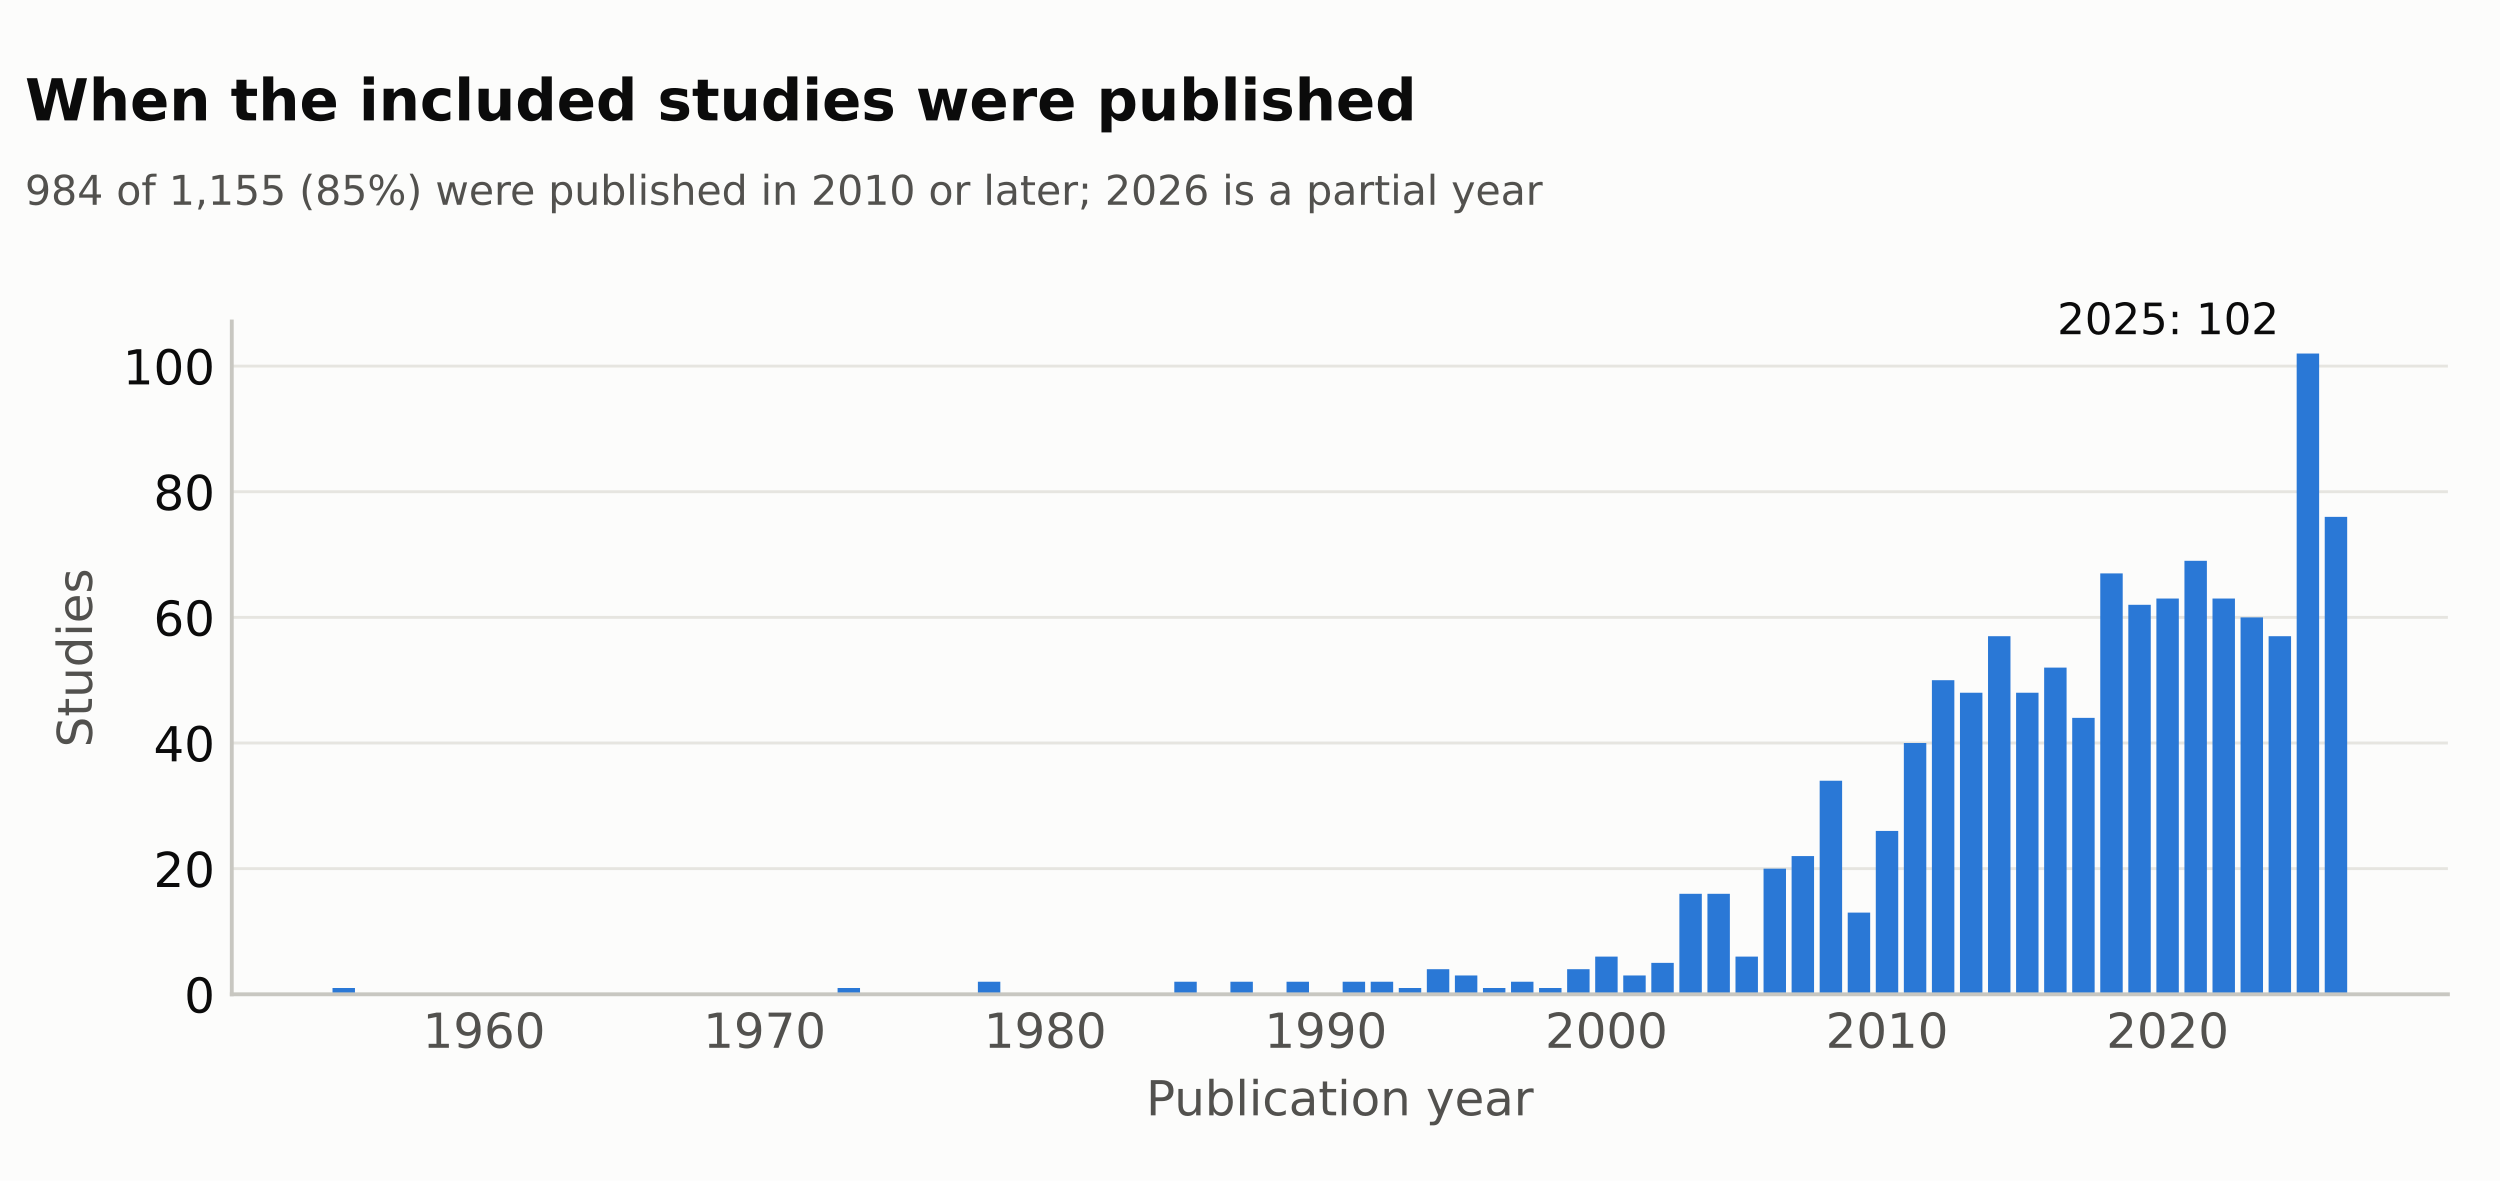
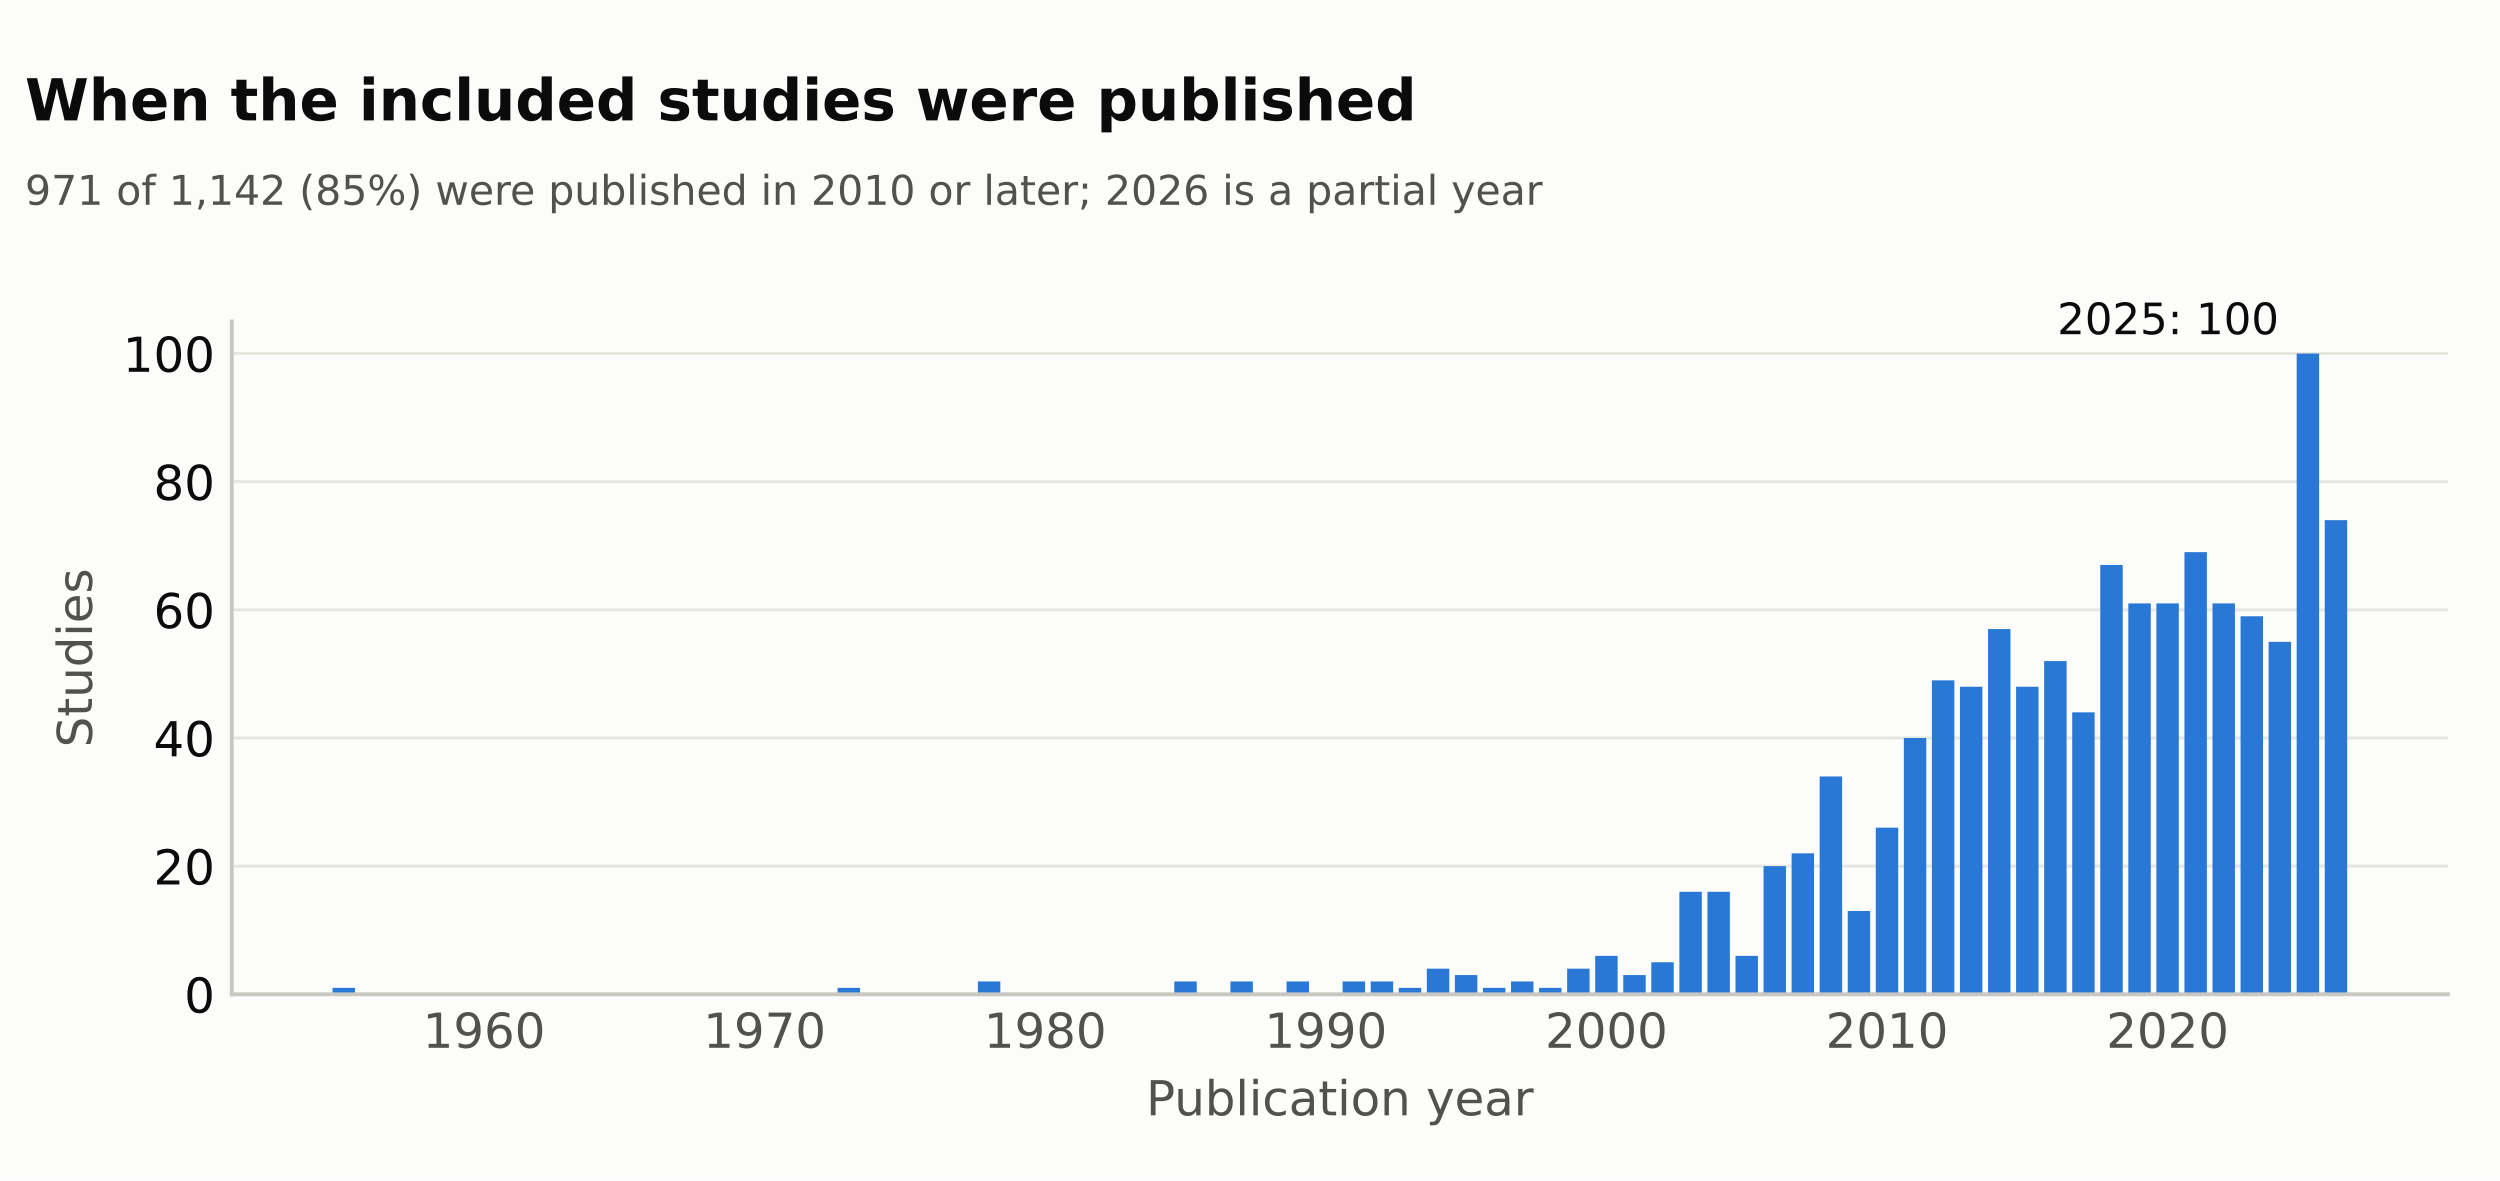
<svg xmlns="http://www.w3.org/2000/svg" width="518.4pt" height="244.8pt" viewBox="0 0 518.4 244.8" version="1.1">
  <defs>
    <style type="text/css">*{stroke-linejoin: round; stroke-linecap: butt}</style>
  </defs>
  <g id="figure_1">
    <g id="patch_1">
      <path d="M 0 244.8  L 518.4 244.8  L 518.4 0  L 0 0  z " style="fill: #fcfcfb" />
    </g>
    <g id="axes_1">
      <g id="patch_2">
        <path d="M 48.062 206.178  L 507.6 206.178  L 507.6 66.662  L 48.062 66.662  z " style="fill: #fcfcfb" />
      </g>
      <g id="matplotlib.axis_1">
        <g id="xtick_1">
          <g id="line2d_1" />
          <g id="text_1">
            <text style="font-size: 10px; font-family: 'DejaVu Sans', 'Bitstream Vera Sans', 'Computer Modern Sans Serif', 'Lucida Grande', 'Verdana', 'Geneva', 'Lucid', 'Arial', 'Helvetica', 'Avant Garde', sans-serif; text-anchor: middle; fill: #52514e" x="100.37" y="217.275" transform="rotate(-0 100.3698 217.2753)">1960</text>
          </g>
        </g>
        <g id="xtick_2">
          <g id="line2d_2" />
          <g id="text_2">
            <text style="font-size: 10px; font-family: 'DejaVu Sans', 'Bitstream Vera Sans', 'Computer Modern Sans Serif', 'Lucida Grande', 'Verdana', 'Geneva', 'Lucid', 'Arial', 'Helvetica', 'Avant Garde', sans-serif; text-anchor: middle; fill: #52514e" x="158.554" y="217.275" transform="rotate(-0 158.5539 217.2753)">1970</text>
          </g>
        </g>
        <g id="xtick_3">
          <g id="line2d_3" />
          <g id="text_3">
            <text style="font-size: 10px; font-family: 'DejaVu Sans', 'Bitstream Vera Sans', 'Computer Modern Sans Serif', 'Lucida Grande', 'Verdana', 'Geneva', 'Lucid', 'Arial', 'Helvetica', 'Avant Garde', sans-serif; text-anchor: middle; fill: #52514e" x="216.738" y="217.275" transform="rotate(-0 216.7379 217.2753)">1980</text>
          </g>
        </g>
        <g id="xtick_4">
          <g id="line2d_4" />
          <g id="text_4">
            <text style="font-size: 10px; font-family: 'DejaVu Sans', 'Bitstream Vera Sans', 'Computer Modern Sans Serif', 'Lucida Grande', 'Verdana', 'Geneva', 'Lucid', 'Arial', 'Helvetica', 'Avant Garde', sans-serif; text-anchor: middle; fill: #52514e" x="274.922" y="217.275" transform="rotate(-0 274.922 217.2753)">1990</text>
          </g>
        </g>
        <g id="xtick_5">
          <g id="line2d_5" />
          <g id="text_5">
            <text style="font-size: 10px; font-family: 'DejaVu Sans', 'Bitstream Vera Sans', 'Computer Modern Sans Serif', 'Lucida Grande', 'Verdana', 'Geneva', 'Lucid', 'Arial', 'Helvetica', 'Avant Garde', sans-serif; text-anchor: middle; fill: #52514e" x="333.106" y="217.275" transform="rotate(-0 333.106 217.2753)">2000</text>
          </g>
        </g>
        <g id="xtick_6">
          <g id="line2d_6" />
          <g id="text_6">
            <text style="font-size: 10px; font-family: 'DejaVu Sans', 'Bitstream Vera Sans', 'Computer Modern Sans Serif', 'Lucida Grande', 'Verdana', 'Geneva', 'Lucid', 'Arial', 'Helvetica', 'Avant Garde', sans-serif; text-anchor: middle; fill: #52514e" x="391.29" y="217.275" transform="rotate(-0 391.2901 217.2753)">2010</text>
          </g>
        </g>
        <g id="xtick_7">
          <g id="line2d_7" />
          <g id="text_7">
            <text style="font-size: 10px; font-family: 'DejaVu Sans', 'Bitstream Vera Sans', 'Computer Modern Sans Serif', 'Lucida Grande', 'Verdana', 'Geneva', 'Lucid', 'Arial', 'Helvetica', 'Avant Garde', sans-serif; text-anchor: middle; fill: #52514e" x="449.474" y="217.275" transform="rotate(-0 449.4741 217.2753)">2020</text>
          </g>
        </g>
        <g id="text_8">
          <text style="font-size: 10px; font-family: 'DejaVu Sans', 'Bitstream Vera Sans', 'Computer Modern Sans Serif', 'Lucida Grande', 'Verdana', 'Geneva', 'Lucid', 'Arial', 'Helvetica', 'Avant Garde', sans-serif; text-anchor: middle; fill: #52514e" x="277.831" y="231.276" transform="rotate(-0 277.8312 231.2761)">Publication year</text>
        </g>
      </g>
      <g id="matplotlib.axis_2">
        <g id="ytick_1">
          <g id="line2d_8">
            <path d="M 48.062 206.178  L 507.6 206.178  " clip-path="url(#p452fbf935a)" style="fill: none; stroke: #e6e5e0; stroke-width: 0.6; stroke-linecap: square" />
          </g>
          <g id="line2d_9" />
          <g id="text_9">
            <text style="font-size: 10px; font-family: 'DejaVu Sans', 'Bitstream Vera Sans', 'Computer Modern Sans Serif', 'Lucida Grande', 'Verdana', 'Geneva', 'Lucid', 'Arial', 'Helvetica', 'Avant Garde', sans-serif; text-anchor: end; fill: #0b0b0b" x="44.562" y="209.976" transform="rotate(-0 44.56234 209.9765)">0</text>
          </g>
        </g>
        <g id="ytick_2">
          <g id="line2d_10">
-             <path d="M 48.062 180.124  L 507.6 180.124  " clip-path="url(#p452fbf935a)" style="fill: none; stroke: #e6e5e0; stroke-width: 0.6; stroke-linecap: square" />
+             <path d="M 48.062 179.603  L 507.6 179.603  " clip-path="url(#p452fbf935a)" style="fill: none; stroke: #e6e5e0; stroke-width: 0.6; stroke-linecap: square" />
          </g>
          <g id="line2d_11" />
          <g id="text_10">
-             <text style="font-size: 10px; font-family: 'DejaVu Sans', 'Bitstream Vera Sans', 'Computer Modern Sans Serif', 'Lucida Grande', 'Verdana', 'Geneva', 'Lucid', 'Arial', 'Helvetica', 'Avant Garde', sans-serif; text-anchor: end; fill: #0b0b0b" x="44.562" y="183.923" transform="rotate(-0 44.56234 183.9231)">20</text>
+             <text style="font-size: 10px; font-family: 'DejaVu Sans', 'Bitstream Vera Sans', 'Computer Modern Sans Serif', 'Lucida Grande', 'Verdana', 'Geneva', 'Lucid', 'Arial', 'Helvetica', 'Avant Garde', sans-serif; text-anchor: end; fill: #0b0b0b" x="44.562" y="183.402" transform="rotate(-0 44.56234 183.4021)">20</text>
          </g>
        </g>
        <g id="ytick_3">
          <g id="line2d_12">
-             <path d="M 48.062 154.071  L 507.6 154.071  " clip-path="url(#p452fbf935a)" style="fill: none; stroke: #e6e5e0; stroke-width: 0.6; stroke-linecap: square" />
+             <path d="M 48.062 153.029  L 507.6 153.029  " clip-path="url(#p452fbf935a)" style="fill: none; stroke: #e6e5e0; stroke-width: 0.6; stroke-linecap: square" />
          </g>
          <g id="line2d_13" />
          <g id="text_11">
-             <text style="font-size: 10px; font-family: 'DejaVu Sans', 'Bitstream Vera Sans', 'Computer Modern Sans Serif', 'Lucida Grande', 'Verdana', 'Geneva', 'Lucid', 'Arial', 'Helvetica', 'Avant Garde', sans-serif; text-anchor: end; fill: #0b0b0b" x="44.562" y="157.87" transform="rotate(-0 44.56234 157.8698)">40</text>
+             <text style="font-size: 10px; font-family: 'DejaVu Sans', 'Bitstream Vera Sans', 'Computer Modern Sans Serif', 'Lucida Grande', 'Verdana', 'Geneva', 'Lucid', 'Arial', 'Helvetica', 'Avant Garde', sans-serif; text-anchor: end; fill: #0b0b0b" x="44.562" y="156.828" transform="rotate(-0 44.56234 156.8276)">40</text>
          </g>
        </g>
        <g id="ytick_4">
          <g id="line2d_14">
-             <path d="M 48.062 128.018  L 507.6 128.018  " clip-path="url(#p452fbf935a)" style="fill: none; stroke: #e6e5e0; stroke-width: 0.6; stroke-linecap: square" />
+             <path d="M 48.062 126.454  L 507.6 126.454  " clip-path="url(#p452fbf935a)" style="fill: none; stroke: #e6e5e0; stroke-width: 0.6; stroke-linecap: square" />
          </g>
          <g id="line2d_15" />
          <g id="text_12">
-             <text style="font-size: 10px; font-family: 'DejaVu Sans', 'Bitstream Vera Sans', 'Computer Modern Sans Serif', 'Lucida Grande', 'Verdana', 'Geneva', 'Lucid', 'Arial', 'Helvetica', 'Avant Garde', sans-serif; text-anchor: end; fill: #0b0b0b" x="44.562" y="131.816" transform="rotate(-0 44.56234 131.8164)">60</text>
+             <text style="font-size: 10px; font-family: 'DejaVu Sans', 'Bitstream Vera Sans', 'Computer Modern Sans Serif', 'Lucida Grande', 'Verdana', 'Geneva', 'Lucid', 'Arial', 'Helvetica', 'Avant Garde', sans-serif; text-anchor: end; fill: #0b0b0b" x="44.562" y="130.253" transform="rotate(-0 44.56234 130.2532)">60</text>
          </g>
        </g>
        <g id="ytick_5">
          <g id="line2d_16">
-             <path d="M 48.062 101.964  L 507.6 101.964  " clip-path="url(#p452fbf935a)" style="fill: none; stroke: #e6e5e0; stroke-width: 0.6; stroke-linecap: square" />
+             <path d="M 48.062 99.88  L 507.6 99.88  " clip-path="url(#p452fbf935a)" style="fill: none; stroke: #e6e5e0; stroke-width: 0.6; stroke-linecap: square" />
          </g>
          <g id="line2d_17" />
          <g id="text_13">
-             <text style="font-size: 10px; font-family: 'DejaVu Sans', 'Bitstream Vera Sans', 'Computer Modern Sans Serif', 'Lucida Grande', 'Verdana', 'Geneva', 'Lucid', 'Arial', 'Helvetica', 'Avant Garde', sans-serif; text-anchor: end; fill: #0b0b0b" x="44.562" y="105.763" transform="rotate(-0 44.56234 105.763)">80</text>
+             <text style="font-size: 10px; font-family: 'DejaVu Sans', 'Bitstream Vera Sans', 'Computer Modern Sans Serif', 'Lucida Grande', 'Verdana', 'Geneva', 'Lucid', 'Arial', 'Helvetica', 'Avant Garde', sans-serif; text-anchor: end; fill: #0b0b0b" x="44.562" y="103.679" transform="rotate(-0 44.56234 103.6788)">80</text>
          </g>
        </g>
        <g id="ytick_6">
          <g id="line2d_18">
-             <path d="M 48.062 75.911  L 507.6 75.911  " clip-path="url(#p452fbf935a)" style="fill: none; stroke: #e6e5e0; stroke-width: 0.6; stroke-linecap: square" />
+             <path d="M 48.062 73.305  L 507.6 73.305  " clip-path="url(#p452fbf935a)" style="fill: none; stroke: #e6e5e0; stroke-width: 0.6; stroke-linecap: square" />
          </g>
          <g id="line2d_19" />
          <g id="text_14">
-             <text style="font-size: 10px; font-family: 'DejaVu Sans', 'Bitstream Vera Sans', 'Computer Modern Sans Serif', 'Lucida Grande', 'Verdana', 'Geneva', 'Lucid', 'Arial', 'Helvetica', 'Avant Garde', sans-serif; text-anchor: end; fill: #0b0b0b" x="44.562" y="79.71" transform="rotate(-0 44.56234 79.70966)">100</text>
+             <text style="font-size: 10px; font-family: 'DejaVu Sans', 'Bitstream Vera Sans', 'Computer Modern Sans Serif', 'Lucida Grande', 'Verdana', 'Geneva', 'Lucid', 'Arial', 'Helvetica', 'Avant Garde', sans-serif; text-anchor: end; fill: #0b0b0b" x="44.562" y="77.104" transform="rotate(-0 44.56234 77.10433)">100</text>
          </g>
        </g>
        <g id="text_15">
          <text style="font-size: 10px; font-family: 'DejaVu Sans', 'Bitstream Vera Sans', 'Computer Modern Sans Serif', 'Lucida Grande', 'Verdana', 'Geneva', 'Lucid', 'Arial', 'Helvetica', 'Avant Garde', sans-serif; text-anchor: middle; fill: #52514e" x="19.073" y="136.42" transform="rotate(-90 19.0725 136.4198)">Studies</text>
        </g>
      </g>
      <g id="patch_3">
-         <path d="M 68.95 206.178  L 73.605 206.178  L 73.605 204.875  L 68.95 204.875  z " clip-path="url(#p452fbf935a)" style="fill: #2a78d6" />
+         <path d="M 68.95 206.178  L 73.605 206.178  L 73.605 204.849  L 68.95 204.849  z " clip-path="url(#p452fbf935a)" style="fill: #2a78d6" />
      </g>
      <g id="patch_4">
        <path d="M 74.769 206.178  L 79.424 206.178  L 79.424 206.178  L 74.769 206.178  z " clip-path="url(#p452fbf935a)" style="fill: #2a78d6" />
      </g>
      <g id="patch_5">
        <path d="M 80.587 206.178  L 85.242 206.178  L 85.242 206.178  L 80.587 206.178  z " clip-path="url(#p452fbf935a)" style="fill: #2a78d6" />
      </g>
      <g id="patch_6">
        <path d="M 86.406 206.178  L 91.06 206.178  L 91.06 206.178  L 86.406 206.178  z " clip-path="url(#p452fbf935a)" style="fill: #2a78d6" />
      </g>
      <g id="patch_7">
        <path d="M 92.224 206.178  L 96.879 206.178  L 96.879 206.178  L 92.224 206.178  z " clip-path="url(#p452fbf935a)" style="fill: #2a78d6" />
      </g>
      <g id="patch_8">
        <path d="M 98.042 206.178  L 102.697 206.178  L 102.697 206.178  L 98.042 206.178  z " clip-path="url(#p452fbf935a)" style="fill: #2a78d6" />
      </g>
      <g id="patch_9">
        <path d="M 103.861 206.178  L 108.516 206.178  L 108.516 206.178  L 103.861 206.178  z " clip-path="url(#p452fbf935a)" style="fill: #2a78d6" />
      </g>
      <g id="patch_10">
        <path d="M 109.679 206.178  L 114.334 206.178  L 114.334 206.178  L 109.679 206.178  z " clip-path="url(#p452fbf935a)" style="fill: #2a78d6" />
      </g>
      <g id="patch_11">
        <path d="M 115.498 206.178  L 120.152 206.178  L 120.152 206.178  L 115.498 206.178  z " clip-path="url(#p452fbf935a)" style="fill: #2a78d6" />
      </g>
      <g id="patch_12">
        <path d="M 121.316 206.178  L 125.971 206.178  L 125.971 206.178  L 121.316 206.178  z " clip-path="url(#p452fbf935a)" style="fill: #2a78d6" />
      </g>
      <g id="patch_13">
        <path d="M 127.134 206.178  L 131.789 206.178  L 131.789 206.178  L 127.134 206.178  z " clip-path="url(#p452fbf935a)" style="fill: #2a78d6" />
      </g>
      <g id="patch_14">
        <path d="M 132.953 206.178  L 137.608 206.178  L 137.608 206.178  L 132.953 206.178  z " clip-path="url(#p452fbf935a)" style="fill: #2a78d6" />
      </g>
      <g id="patch_15">
        <path d="M 138.771 206.178  L 143.426 206.178  L 143.426 206.178  L 138.771 206.178  z " clip-path="url(#p452fbf935a)" style="fill: #2a78d6" />
      </g>
      <g id="patch_16">
        <path d="M 144.59 206.178  L 149.244 206.178  L 149.244 206.178  L 144.59 206.178  z " clip-path="url(#p452fbf935a)" style="fill: #2a78d6" />
      </g>
      <g id="patch_17">
        <path d="M 150.408 206.178  L 155.063 206.178  L 155.063 206.178  L 150.408 206.178  z " clip-path="url(#p452fbf935a)" style="fill: #2a78d6" />
      </g>
      <g id="patch_18">
        <path d="M 156.226 206.178  L 160.881 206.178  L 160.881 206.178  L 156.226 206.178  z " clip-path="url(#p452fbf935a)" style="fill: #2a78d6" />
      </g>
      <g id="patch_19">
        <path d="M 162.045 206.178  L 166.7 206.178  L 166.7 206.178  L 162.045 206.178  z " clip-path="url(#p452fbf935a)" style="fill: #2a78d6" />
      </g>
      <g id="patch_20">
        <path d="M 167.863 206.178  L 172.518 206.178  L 172.518 206.178  L 167.863 206.178  z " clip-path="url(#p452fbf935a)" style="fill: #2a78d6" />
      </g>
      <g id="patch_21">
-         <path d="M 173.682 206.178  L 178.336 206.178  L 178.336 204.875  L 173.682 204.875  z " clip-path="url(#p452fbf935a)" style="fill: #2a78d6" />
+         <path d="M 173.682 206.178  L 178.336 206.178  L 178.336 204.849  L 173.682 204.849  z " clip-path="url(#p452fbf935a)" style="fill: #2a78d6" />
      </g>
      <g id="patch_22">
        <path d="M 179.5 206.178  L 184.155 206.178  L 184.155 206.178  L 179.5 206.178  z " clip-path="url(#p452fbf935a)" style="fill: #2a78d6" />
      </g>
      <g id="patch_23">
        <path d="M 185.319 206.178  L 189.973 206.178  L 189.973 206.178  L 185.319 206.178  z " clip-path="url(#p452fbf935a)" style="fill: #2a78d6" />
      </g>
      <g id="patch_24">
        <path d="M 191.137 206.178  L 195.792 206.178  L 195.792 206.178  L 191.137 206.178  z " clip-path="url(#p452fbf935a)" style="fill: #2a78d6" />
      </g>
      <g id="patch_25">
        <path d="M 196.955 206.178  L 201.61 206.178  L 201.61 206.178  L 196.955 206.178  z " clip-path="url(#p452fbf935a)" style="fill: #2a78d6" />
      </g>
      <g id="patch_26">
-         <path d="M 202.774 206.178  L 207.428 206.178  L 207.428 203.572  L 202.774 203.572  z " clip-path="url(#p452fbf935a)" style="fill: #2a78d6" />
+         <path d="M 202.774 206.178  L 207.428 206.178  L 207.428 203.52  L 202.774 203.52  z " clip-path="url(#p452fbf935a)" style="fill: #2a78d6" />
      </g>
      <g id="patch_27">
        <path d="M 208.592 206.178  L 213.247 206.178  L 213.247 206.178  L 208.592 206.178  z " clip-path="url(#p452fbf935a)" style="fill: #2a78d6" />
      </g>
      <g id="patch_28">
        <path d="M 214.411 206.178  L 219.065 206.178  L 219.065 206.178  L 214.411 206.178  z " clip-path="url(#p452fbf935a)" style="fill: #2a78d6" />
      </g>
      <g id="patch_29">
        <path d="M 220.229 206.178  L 224.884 206.178  L 224.884 206.178  L 220.229 206.178  z " clip-path="url(#p452fbf935a)" style="fill: #2a78d6" />
      </g>
      <g id="patch_30">
        <path d="M 226.047 206.178  L 230.702 206.178  L 230.702 206.178  L 226.047 206.178  z " clip-path="url(#p452fbf935a)" style="fill: #2a78d6" />
      </g>
      <g id="patch_31">
        <path d="M 231.866 206.178  L 236.52 206.178  L 236.52 206.178  L 231.866 206.178  z " clip-path="url(#p452fbf935a)" style="fill: #2a78d6" />
      </g>
      <g id="patch_32">
        <path d="M 237.684 206.178  L 242.339 206.178  L 242.339 206.178  L 237.684 206.178  z " clip-path="url(#p452fbf935a)" style="fill: #2a78d6" />
      </g>
      <g id="patch_33">
-         <path d="M 243.503 206.178  L 248.157 206.178  L 248.157 203.572  L 243.503 203.572  z " clip-path="url(#p452fbf935a)" style="fill: #2a78d6" />
+         <path d="M 243.503 206.178  L 248.157 206.178  L 248.157 203.52  L 243.503 203.52  z " clip-path="url(#p452fbf935a)" style="fill: #2a78d6" />
      </g>
      <g id="patch_34">
        <path d="M 249.321 206.178  L 253.976 206.178  L 253.976 206.178  L 249.321 206.178  z " clip-path="url(#p452fbf935a)" style="fill: #2a78d6" />
      </g>
      <g id="patch_35">
-         <path d="M 255.139 206.178  L 259.794 206.178  L 259.794 203.572  L 255.139 203.572  z " clip-path="url(#p452fbf935a)" style="fill: #2a78d6" />
+         <path d="M 255.139 206.178  L 259.794 206.178  L 259.794 203.52  L 255.139 203.52  z " clip-path="url(#p452fbf935a)" style="fill: #2a78d6" />
      </g>
      <g id="patch_36">
        <path d="M 260.958 206.178  L 265.613 206.178  L 265.613 206.178  L 260.958 206.178  z " clip-path="url(#p452fbf935a)" style="fill: #2a78d6" />
      </g>
      <g id="patch_37">
-         <path d="M 266.776 206.178  L 271.431 206.178  L 271.431 203.572  L 266.776 203.572  z " clip-path="url(#p452fbf935a)" style="fill: #2a78d6" />
+         <path d="M 266.776 206.178  L 271.431 206.178  L 271.431 203.52  L 266.776 203.52  z " clip-path="url(#p452fbf935a)" style="fill: #2a78d6" />
      </g>
      <g id="patch_38">
        <path d="M 272.595 206.178  L 277.249 206.178  L 277.249 206.178  L 272.595 206.178  z " clip-path="url(#p452fbf935a)" style="fill: #2a78d6" />
      </g>
      <g id="patch_39">
-         <path d="M 278.413 206.178  L 283.068 206.178  L 283.068 203.572  L 278.413 203.572  z " clip-path="url(#p452fbf935a)" style="fill: #2a78d6" />
+         <path d="M 278.413 206.178  L 283.068 206.178  L 283.068 203.52  L 278.413 203.52  z " clip-path="url(#p452fbf935a)" style="fill: #2a78d6" />
      </g>
      <g id="patch_40">
-         <path d="M 284.231 206.178  L 288.886 206.178  L 288.886 203.572  L 284.231 203.572  z " clip-path="url(#p452fbf935a)" style="fill: #2a78d6" />
+         <path d="M 284.231 206.178  L 288.886 206.178  L 288.886 203.52  L 284.231 203.52  z " clip-path="url(#p452fbf935a)" style="fill: #2a78d6" />
      </g>
      <g id="patch_41">
-         <path d="M 290.05 206.178  L 294.705 206.178  L 294.705 204.875  L 290.05 204.875  z " clip-path="url(#p452fbf935a)" style="fill: #2a78d6" />
+         <path d="M 290.05 206.178  L 294.705 206.178  L 294.705 204.849  L 290.05 204.849  z " clip-path="url(#p452fbf935a)" style="fill: #2a78d6" />
      </g>
      <g id="patch_42">
-         <path d="M 295.868 206.178  L 300.523 206.178  L 300.523 200.967  L 295.868 200.967  z " clip-path="url(#p452fbf935a)" style="fill: #2a78d6" />
+         <path d="M 295.868 206.178  L 300.523 206.178  L 300.523 200.863  L 295.868 200.863  z " clip-path="url(#p452fbf935a)" style="fill: #2a78d6" />
      </g>
      <g id="patch_43">
-         <path d="M 301.687 206.178  L 306.341 206.178  L 306.341 202.27  L 301.687 202.27  z " clip-path="url(#p452fbf935a)" style="fill: #2a78d6" />
+         <path d="M 301.687 206.178  L 306.341 206.178  L 306.341 202.191  L 301.687 202.191  z " clip-path="url(#p452fbf935a)" style="fill: #2a78d6" />
      </g>
      <g id="patch_44">
-         <path d="M 307.505 206.178  L 312.16 206.178  L 312.16 204.875  L 307.505 204.875  z " clip-path="url(#p452fbf935a)" style="fill: #2a78d6" />
+         <path d="M 307.505 206.178  L 312.16 206.178  L 312.16 204.849  L 307.505 204.849  z " clip-path="url(#p452fbf935a)" style="fill: #2a78d6" />
      </g>
      <g id="patch_45">
-         <path d="M 313.323 206.178  L 317.978 206.178  L 317.978 203.572  L 313.323 203.572  z " clip-path="url(#p452fbf935a)" style="fill: #2a78d6" />
+         <path d="M 313.323 206.178  L 317.978 206.178  L 317.978 203.52  L 313.323 203.52  z " clip-path="url(#p452fbf935a)" style="fill: #2a78d6" />
      </g>
      <g id="patch_46">
-         <path d="M 319.142 206.178  L 323.797 206.178  L 323.797 204.875  L 319.142 204.875  z " clip-path="url(#p452fbf935a)" style="fill: #2a78d6" />
+         <path d="M 319.142 206.178  L 323.797 206.178  L 323.797 204.849  L 319.142 204.849  z " clip-path="url(#p452fbf935a)" style="fill: #2a78d6" />
      </g>
      <g id="patch_47">
-         <path d="M 324.96 206.178  L 329.615 206.178  L 329.615 200.967  L 324.96 200.967  z " clip-path="url(#p452fbf935a)" style="fill: #2a78d6" />
+         <path d="M 324.96 206.178  L 329.615 206.178  L 329.615 200.863  L 324.96 200.863  z " clip-path="url(#p452fbf935a)" style="fill: #2a78d6" />
      </g>
      <g id="patch_48">
-         <path d="M 330.779 206.178  L 335.433 206.178  L 335.433 198.362  L 330.779 198.362  z " clip-path="url(#p452fbf935a)" style="fill: #2a78d6" />
+         <path d="M 330.779 206.178  L 335.433 206.178  L 335.433 198.205  L 330.779 198.205  z " clip-path="url(#p452fbf935a)" style="fill: #2a78d6" />
      </g>
      <g id="patch_49">
-         <path d="M 336.597 206.178  L 341.252 206.178  L 341.252 202.27  L 336.597 202.27  z " clip-path="url(#p452fbf935a)" style="fill: #2a78d6" />
+         <path d="M 336.597 206.178  L 341.252 206.178  L 341.252 202.191  L 336.597 202.191  z " clip-path="url(#p452fbf935a)" style="fill: #2a78d6" />
      </g>
      <g id="patch_50">
-         <path d="M 342.415 206.178  L 347.07 206.178  L 347.07 199.664  L 342.415 199.664  z " clip-path="url(#p452fbf935a)" style="fill: #2a78d6" />
+         <path d="M 342.415 206.178  L 347.07 206.178  L 347.07 199.534  L 342.415 199.534  z " clip-path="url(#p452fbf935a)" style="fill: #2a78d6" />
      </g>
      <g id="patch_51">
-         <path d="M 348.234 206.178  L 352.889 206.178  L 352.889 185.335  L 348.234 185.335  z " clip-path="url(#p452fbf935a)" style="fill: #2a78d6" />
+         <path d="M 348.234 206.178  L 352.889 206.178  L 352.889 184.918  L 348.234 184.918  z " clip-path="url(#p452fbf935a)" style="fill: #2a78d6" />
      </g>
      <g id="patch_52">
-         <path d="M 354.052 206.178  L 358.707 206.178  L 358.707 185.335  L 354.052 185.335  z " clip-path="url(#p452fbf935a)" style="fill: #2a78d6" />
+         <path d="M 354.052 206.178  L 358.707 206.178  L 358.707 184.918  L 354.052 184.918  z " clip-path="url(#p452fbf935a)" style="fill: #2a78d6" />
      </g>
      <g id="patch_53">
-         <path d="M 359.871 206.178  L 364.525 206.178  L 364.525 198.362  L 359.871 198.362  z " clip-path="url(#p452fbf935a)" style="fill: #2a78d6" />
+         <path d="M 359.871 206.178  L 364.525 206.178  L 364.525 198.205  L 359.871 198.205  z " clip-path="url(#p452fbf935a)" style="fill: #2a78d6" />
      </g>
      <g id="patch_54">
-         <path d="M 365.689 206.178  L 370.344 206.178  L 370.344 180.124  L 365.689 180.124  z " clip-path="url(#p452fbf935a)" style="fill: #2a78d6" />
+         <path d="M 365.689 206.178  L 370.344 206.178  L 370.344 179.603  L 365.689 179.603  z " clip-path="url(#p452fbf935a)" style="fill: #2a78d6" />
      </g>
      <g id="patch_55">
-         <path d="M 371.507 206.178  L 376.162 206.178  L 376.162 177.519  L 371.507 177.519  z " clip-path="url(#p452fbf935a)" style="fill: #2a78d6" />
+         <path d="M 371.507 206.178  L 376.162 206.178  L 376.162 176.946  L 371.507 176.946  z " clip-path="url(#p452fbf935a)" style="fill: #2a78d6" />
      </g>
      <g id="patch_56">
-         <path d="M 377.326 206.178  L 381.981 206.178  L 381.981 161.887  L 377.326 161.887  z " clip-path="url(#p452fbf935a)" style="fill: #2a78d6" />
+         <path d="M 377.326 206.178  L 381.981 206.178  L 381.981 161.001  L 377.326 161.001  z " clip-path="url(#p452fbf935a)" style="fill: #2a78d6" />
      </g>
      <g id="patch_57">
-         <path d="M 383.144 206.178  L 387.799 206.178  L 387.799 189.243  L 383.144 189.243  z " clip-path="url(#p452fbf935a)" style="fill: #2a78d6" />
+         <path d="M 383.144 206.178  L 387.799 206.178  L 387.799 188.904  L 383.144 188.904  z " clip-path="url(#p452fbf935a)" style="fill: #2a78d6" />
      </g>
      <g id="patch_58">
-         <path d="M 388.963 206.178  L 393.617 206.178  L 393.617 172.308  L 388.963 172.308  z " clip-path="url(#p452fbf935a)" style="fill: #2a78d6" />
+         <path d="M 388.963 206.178  L 393.617 206.178  L 393.617 171.631  L 388.963 171.631  z " clip-path="url(#p452fbf935a)" style="fill: #2a78d6" />
      </g>
      <g id="patch_59">
-         <path d="M 394.781 206.178  L 399.436 206.178  L 399.436 154.071  L 394.781 154.071  z " clip-path="url(#p452fbf935a)" style="fill: #2a78d6" />
+         <path d="M 394.781 206.178  L 399.436 206.178  L 399.436 153.029  L 394.781 153.029  z " clip-path="url(#p452fbf935a)" style="fill: #2a78d6" />
      </g>
      <g id="patch_60">
-         <path d="M 400.6 206.178  L 405.254 206.178  L 405.254 141.044  L 400.6 141.044  z " clip-path="url(#p452fbf935a)" style="fill: #2a78d6" />
+         <path d="M 400.6 206.178  L 405.254 206.178  L 405.254 141.07  L 400.6 141.07  z " clip-path="url(#p452fbf935a)" style="fill: #2a78d6" />
      </g>
      <g id="patch_61">
-         <path d="M 406.418 206.178  L 411.073 206.178  L 411.073 143.65  L 406.418 143.65  z " clip-path="url(#p452fbf935a)" style="fill: #2a78d6" />
+         <path d="M 406.418 206.178  L 411.073 206.178  L 411.073 142.399  L 406.418 142.399  z " clip-path="url(#p452fbf935a)" style="fill: #2a78d6" />
      </g>
      <g id="patch_62">
-         <path d="M 412.236 206.178  L 416.891 206.178  L 416.891 131.926  L 412.236 131.926  z " clip-path="url(#p452fbf935a)" style="fill: #2a78d6" />
+         <path d="M 412.236 206.178  L 416.891 206.178  L 416.891 130.441  L 412.236 130.441  z " clip-path="url(#p452fbf935a)" style="fill: #2a78d6" />
      </g>
      <g id="patch_63">
-         <path d="M 418.055 206.178  L 422.709 206.178  L 422.709 143.65  L 418.055 143.65  z " clip-path="url(#p452fbf935a)" style="fill: #2a78d6" />
+         <path d="M 418.055 206.178  L 422.709 206.178  L 422.709 142.399  L 418.055 142.399  z " clip-path="url(#p452fbf935a)" style="fill: #2a78d6" />
      </g>
      <g id="patch_64">
-         <path d="M 423.873 206.178  L 428.528 206.178  L 428.528 138.439  L 423.873 138.439  z " clip-path="url(#p452fbf935a)" style="fill: #2a78d6" />
+         <path d="M 423.873 206.178  L 428.528 206.178  L 428.528 137.084  L 423.873 137.084  z " clip-path="url(#p452fbf935a)" style="fill: #2a78d6" />
      </g>
      <g id="patch_65">
-         <path d="M 429.692 206.178  L 434.346 206.178  L 434.346 148.86  L 429.692 148.86  z " clip-path="url(#p452fbf935a)" style="fill: #2a78d6" />
+         <path d="M 429.692 206.178  L 434.346 206.178  L 434.346 147.714  L 429.692 147.714  z " clip-path="url(#p452fbf935a)" style="fill: #2a78d6" />
      </g>
      <g id="patch_66">
-         <path d="M 435.51 206.178  L 440.165 206.178  L 440.165 118.899  L 435.51 118.899  z " clip-path="url(#p452fbf935a)" style="fill: #2a78d6" />
+         <path d="M 435.51 206.178  L 440.165 206.178  L 440.165 117.153  L 435.51 117.153  z " clip-path="url(#p452fbf935a)" style="fill: #2a78d6" />
      </g>
      <g id="patch_67">
-         <path d="M 441.328 206.178  L 445.983 206.178  L 445.983 125.412  L 441.328 125.412  z " clip-path="url(#p452fbf935a)" style="fill: #2a78d6" />
+         <path d="M 441.328 206.178  L 445.983 206.178  L 445.983 125.126  L 441.328 125.126  z " clip-path="url(#p452fbf935a)" style="fill: #2a78d6" />
      </g>
      <g id="patch_68">
-         <path d="M 447.147 206.178  L 451.801 206.178  L 451.801 124.11  L 447.147 124.11  z " clip-path="url(#p452fbf935a)" style="fill: #2a78d6" />
+         <path d="M 447.147 206.178  L 451.801 206.178  L 451.801 125.126  L 447.147 125.126  z " clip-path="url(#p452fbf935a)" style="fill: #2a78d6" />
      </g>
      <g id="patch_69">
-         <path d="M 452.965 206.178  L 457.62 206.178  L 457.62 116.294  L 452.965 116.294  z " clip-path="url(#p452fbf935a)" style="fill: #2a78d6" />
+         <path d="M 452.965 206.178  L 457.62 206.178  L 457.62 114.496  L 452.965 114.496  z " clip-path="url(#p452fbf935a)" style="fill: #2a78d6" />
      </g>
      <g id="patch_70">
-         <path d="M 458.784 206.178  L 463.438 206.178  L 463.438 124.11  L 458.784 124.11  z " clip-path="url(#p452fbf935a)" style="fill: #2a78d6" />
+         <path d="M 458.784 206.178  L 463.438 206.178  L 463.438 125.126  L 458.784 125.126  z " clip-path="url(#p452fbf935a)" style="fill: #2a78d6" />
      </g>
      <g id="patch_71">
-         <path d="M 464.602 206.178  L 469.257 206.178  L 469.257 128.018  L 464.602 128.018  z " clip-path="url(#p452fbf935a)" style="fill: #2a78d6" />
+         <path d="M 464.602 206.178  L 469.257 206.178  L 469.257 127.783  L 464.602 127.783  z " clip-path="url(#p452fbf935a)" style="fill: #2a78d6" />
      </g>
      <g id="patch_72">
-         <path d="M 470.42 206.178  L 475.075 206.178  L 475.075 131.926  L 470.42 131.926  z " clip-path="url(#p452fbf935a)" style="fill: #2a78d6" />
+         <path d="M 470.42 206.178  L 475.075 206.178  L 475.075 133.098  L 470.42 133.098  z " clip-path="url(#p452fbf935a)" style="fill: #2a78d6" />
      </g>
      <g id="patch_73">
        <path d="M 476.239 206.178  L 480.894 206.178  L 480.894 73.305  L 476.239 73.305  z " clip-path="url(#p452fbf935a)" style="fill: #2a78d6" />
      </g>
      <g id="patch_74">
-         <path d="M 482.057 206.178  L 486.712 206.178  L 486.712 107.175  L 482.057 107.175  z " clip-path="url(#p452fbf935a)" style="fill: #2a78d6" />
+         <path d="M 482.057 206.178  L 486.712 206.178  L 486.712 107.852  L 482.057 107.852  z " clip-path="url(#p452fbf935a)" style="fill: #2a78d6" />
      </g>
      <g id="patch_75">
        <path d="M 48.062 206.178  L 48.062 66.662  " style="fill: none; stroke: #c8c7c1; stroke-width: 0.8; stroke-linejoin: miter; stroke-linecap: square" />
      </g>
      <g id="patch_76">
        <path d="M 48.062 206.178  L 507.6 206.178  " style="fill: none; stroke: #c8c7c1; stroke-width: 0.8; stroke-linejoin: miter; stroke-linecap: square" />
      </g>
      <g id="text_16">
-         <text style="font-size: 9px; font-family: 'DejaVu Sans', 'Bitstream Vera Sans', 'Computer Modern Sans Serif', 'Lucida Grande', 'Verdana', 'Geneva', 'Lucid', 'Arial', 'Helvetica', 'Avant Garde', sans-serif; text-anchor: end; fill: #0b0b0b" x="472.566" y="69.305" transform="rotate(-0 472.5662 69.3055)">2025: 102</text>
+         <text style="font-size: 9px; font-family: 'DejaVu Sans', 'Bitstream Vera Sans', 'Computer Modern Sans Serif', 'Lucida Grande', 'Verdana', 'Geneva', 'Lucid', 'Arial', 'Helvetica', 'Avant Garde', sans-serif; text-anchor: end; fill: #0b0b0b" x="472.566" y="69.305" transform="rotate(-0 472.5662 69.3055)">2025: 100</text>
      </g>
    </g>
    <g id="text_17">
      <text style="font-weight: 700; font-size: 12px; font-family: 'DejaVu Sans', 'Bitstream Vera Sans', 'Computer Modern Sans Serif', 'Lucida Grande', 'Verdana', 'Geneva', 'Lucid', 'Arial', 'Helvetica', 'Avant Garde', sans-serif; text-anchor: start; fill: #0b0b0b" x="5.184" y="24.958" transform="rotate(-0 5.184 24.95812)">When the included studies were published</text>
    </g>
    <g id="text_18">
-       <text style="font-size: 8.5px; font-family: 'DejaVu Sans', 'Bitstream Vera Sans', 'Computer Modern Sans Serif', 'Lucida Grande', 'Verdana', 'Geneva', 'Lucid', 'Arial', 'Helvetica', 'Avant Garde', sans-serif; text-anchor: start; fill: #52514e" x="5.184" y="42.459" transform="rotate(-0 5.184 42.45867)">984 of 1,155 (85%) were published in 2010 or later; 2026 is a partial year</text>
+       <text style="font-size: 8.5px; font-family: 'DejaVu Sans', 'Bitstream Vera Sans', 'Computer Modern Sans Serif', 'Lucida Grande', 'Verdana', 'Geneva', 'Lucid', 'Arial', 'Helvetica', 'Avant Garde', sans-serif; text-anchor: start; fill: #52514e" x="5.184" y="42.459" transform="rotate(-0 5.184 42.45867)">971 of 1,142 (85%) were published in 2010 or later; 2026 is a partial year</text>
    </g>
  </g>
  <defs>
    <clipPath id="p452fbf935a">
      <rect x="48.062" y="66.662" width="459.538" height="139.516" />
    </clipPath>
  </defs>
</svg>
